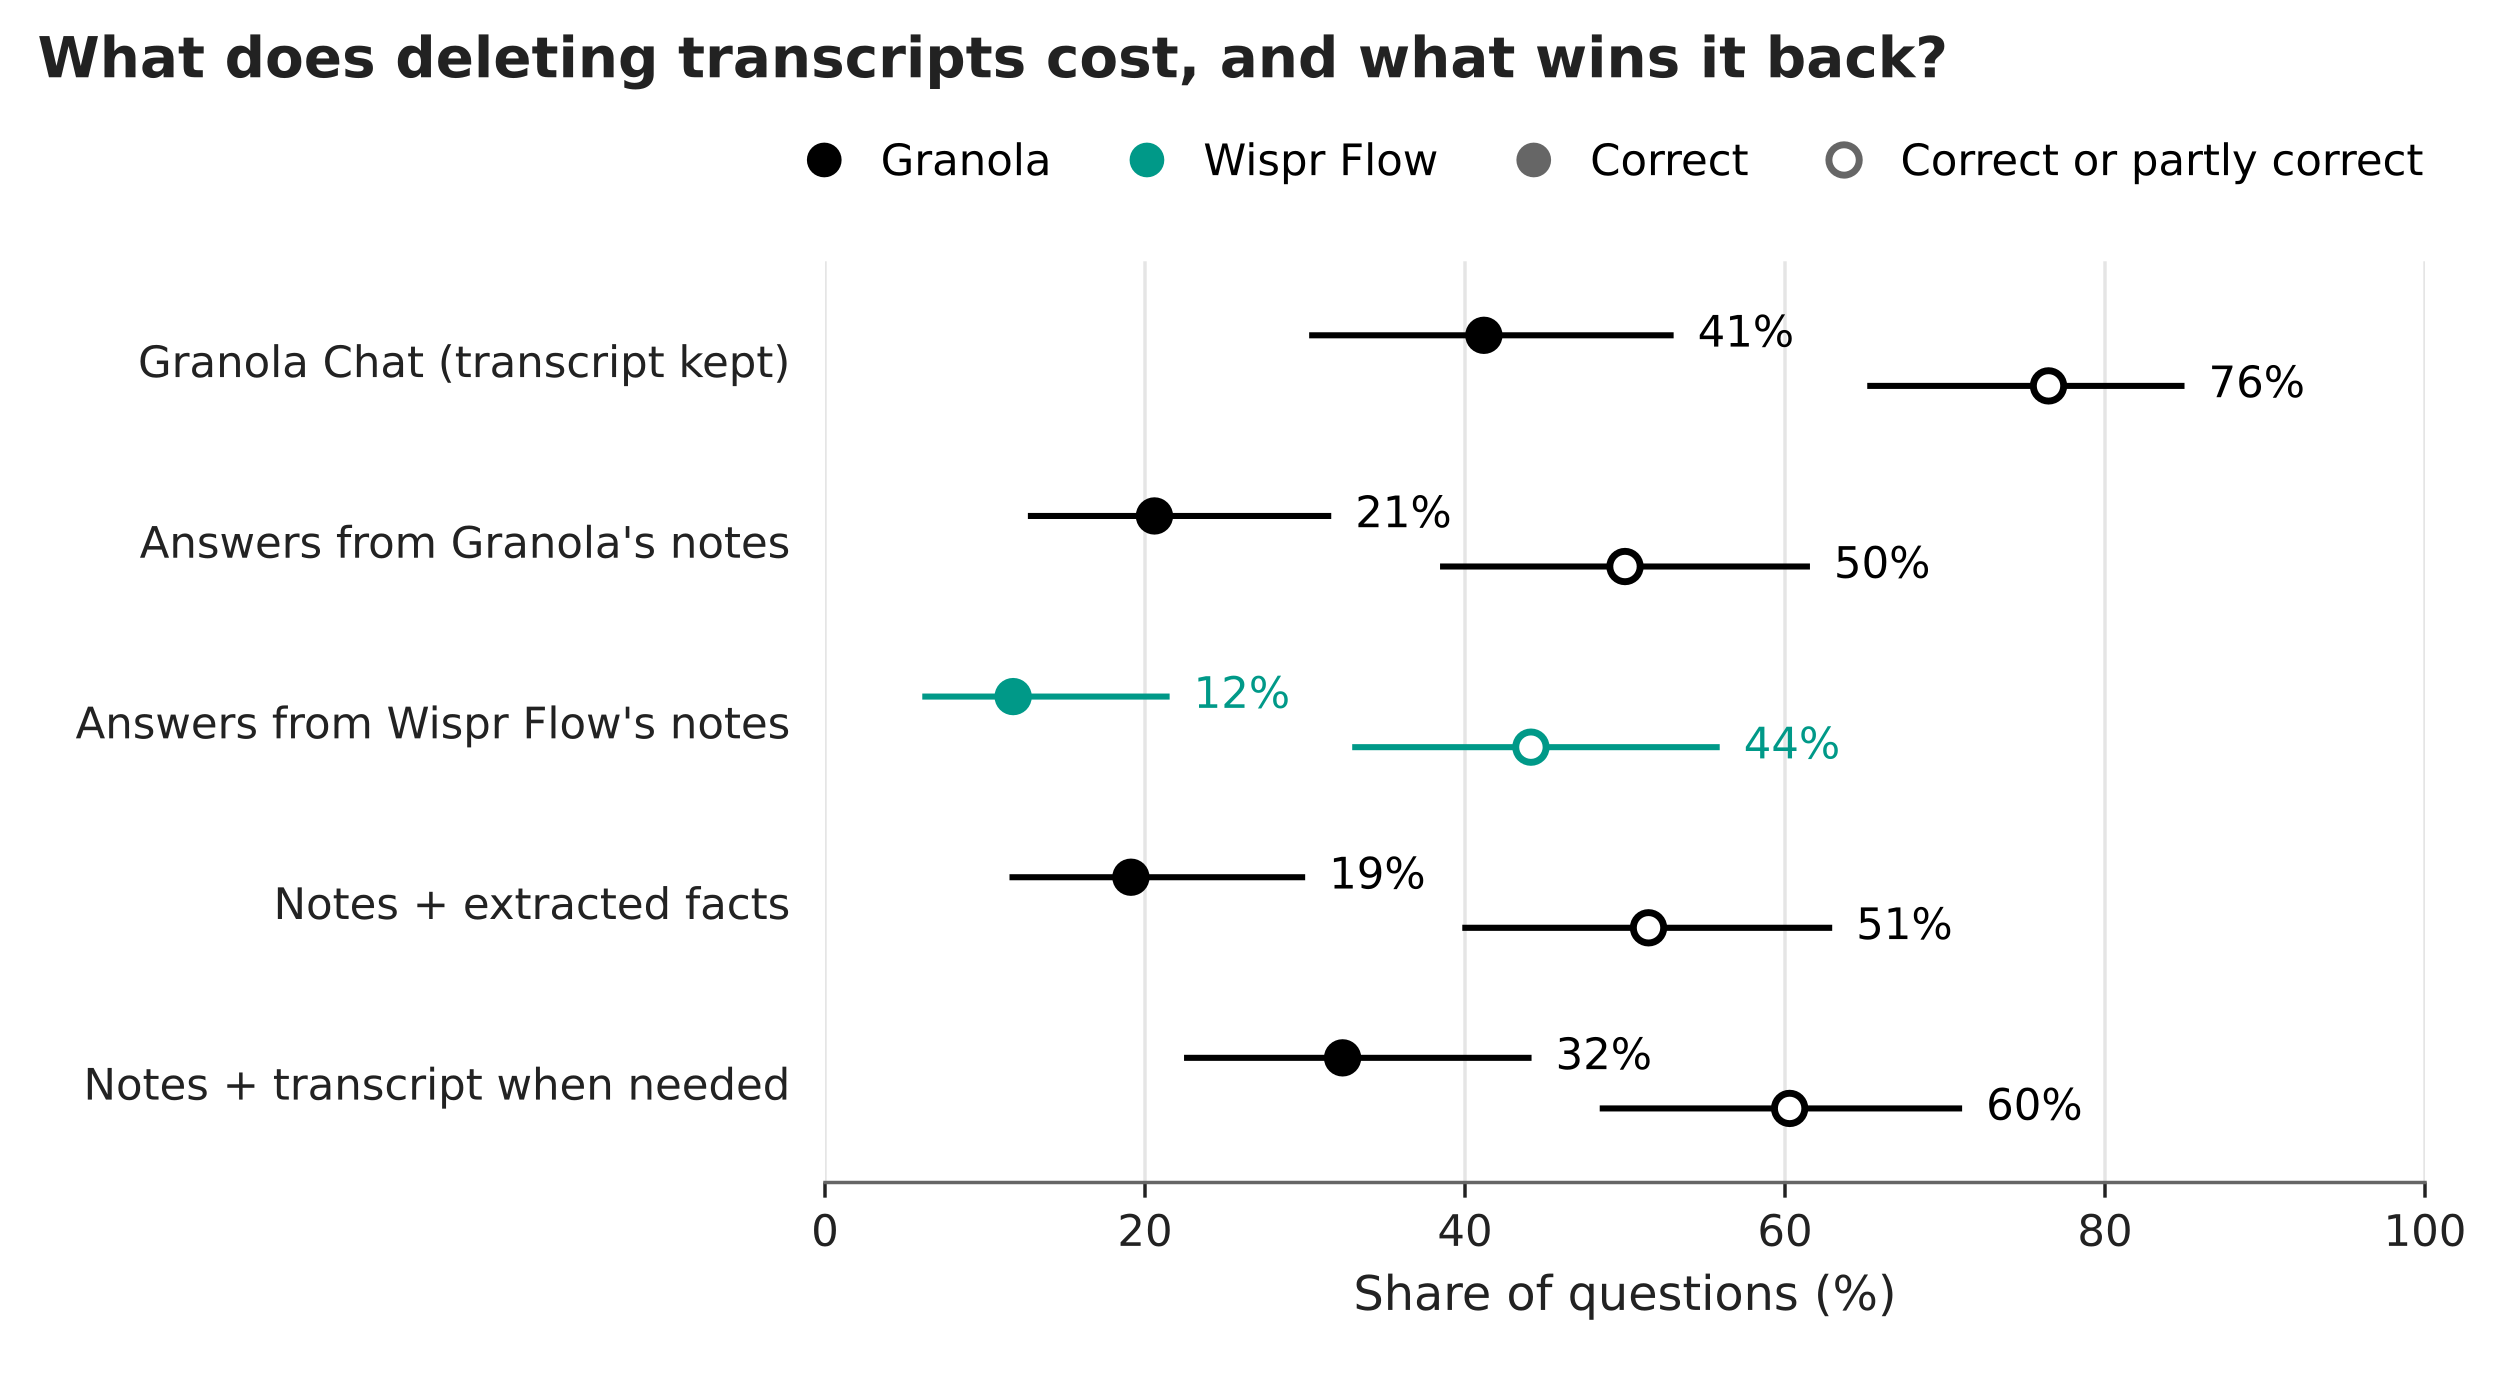
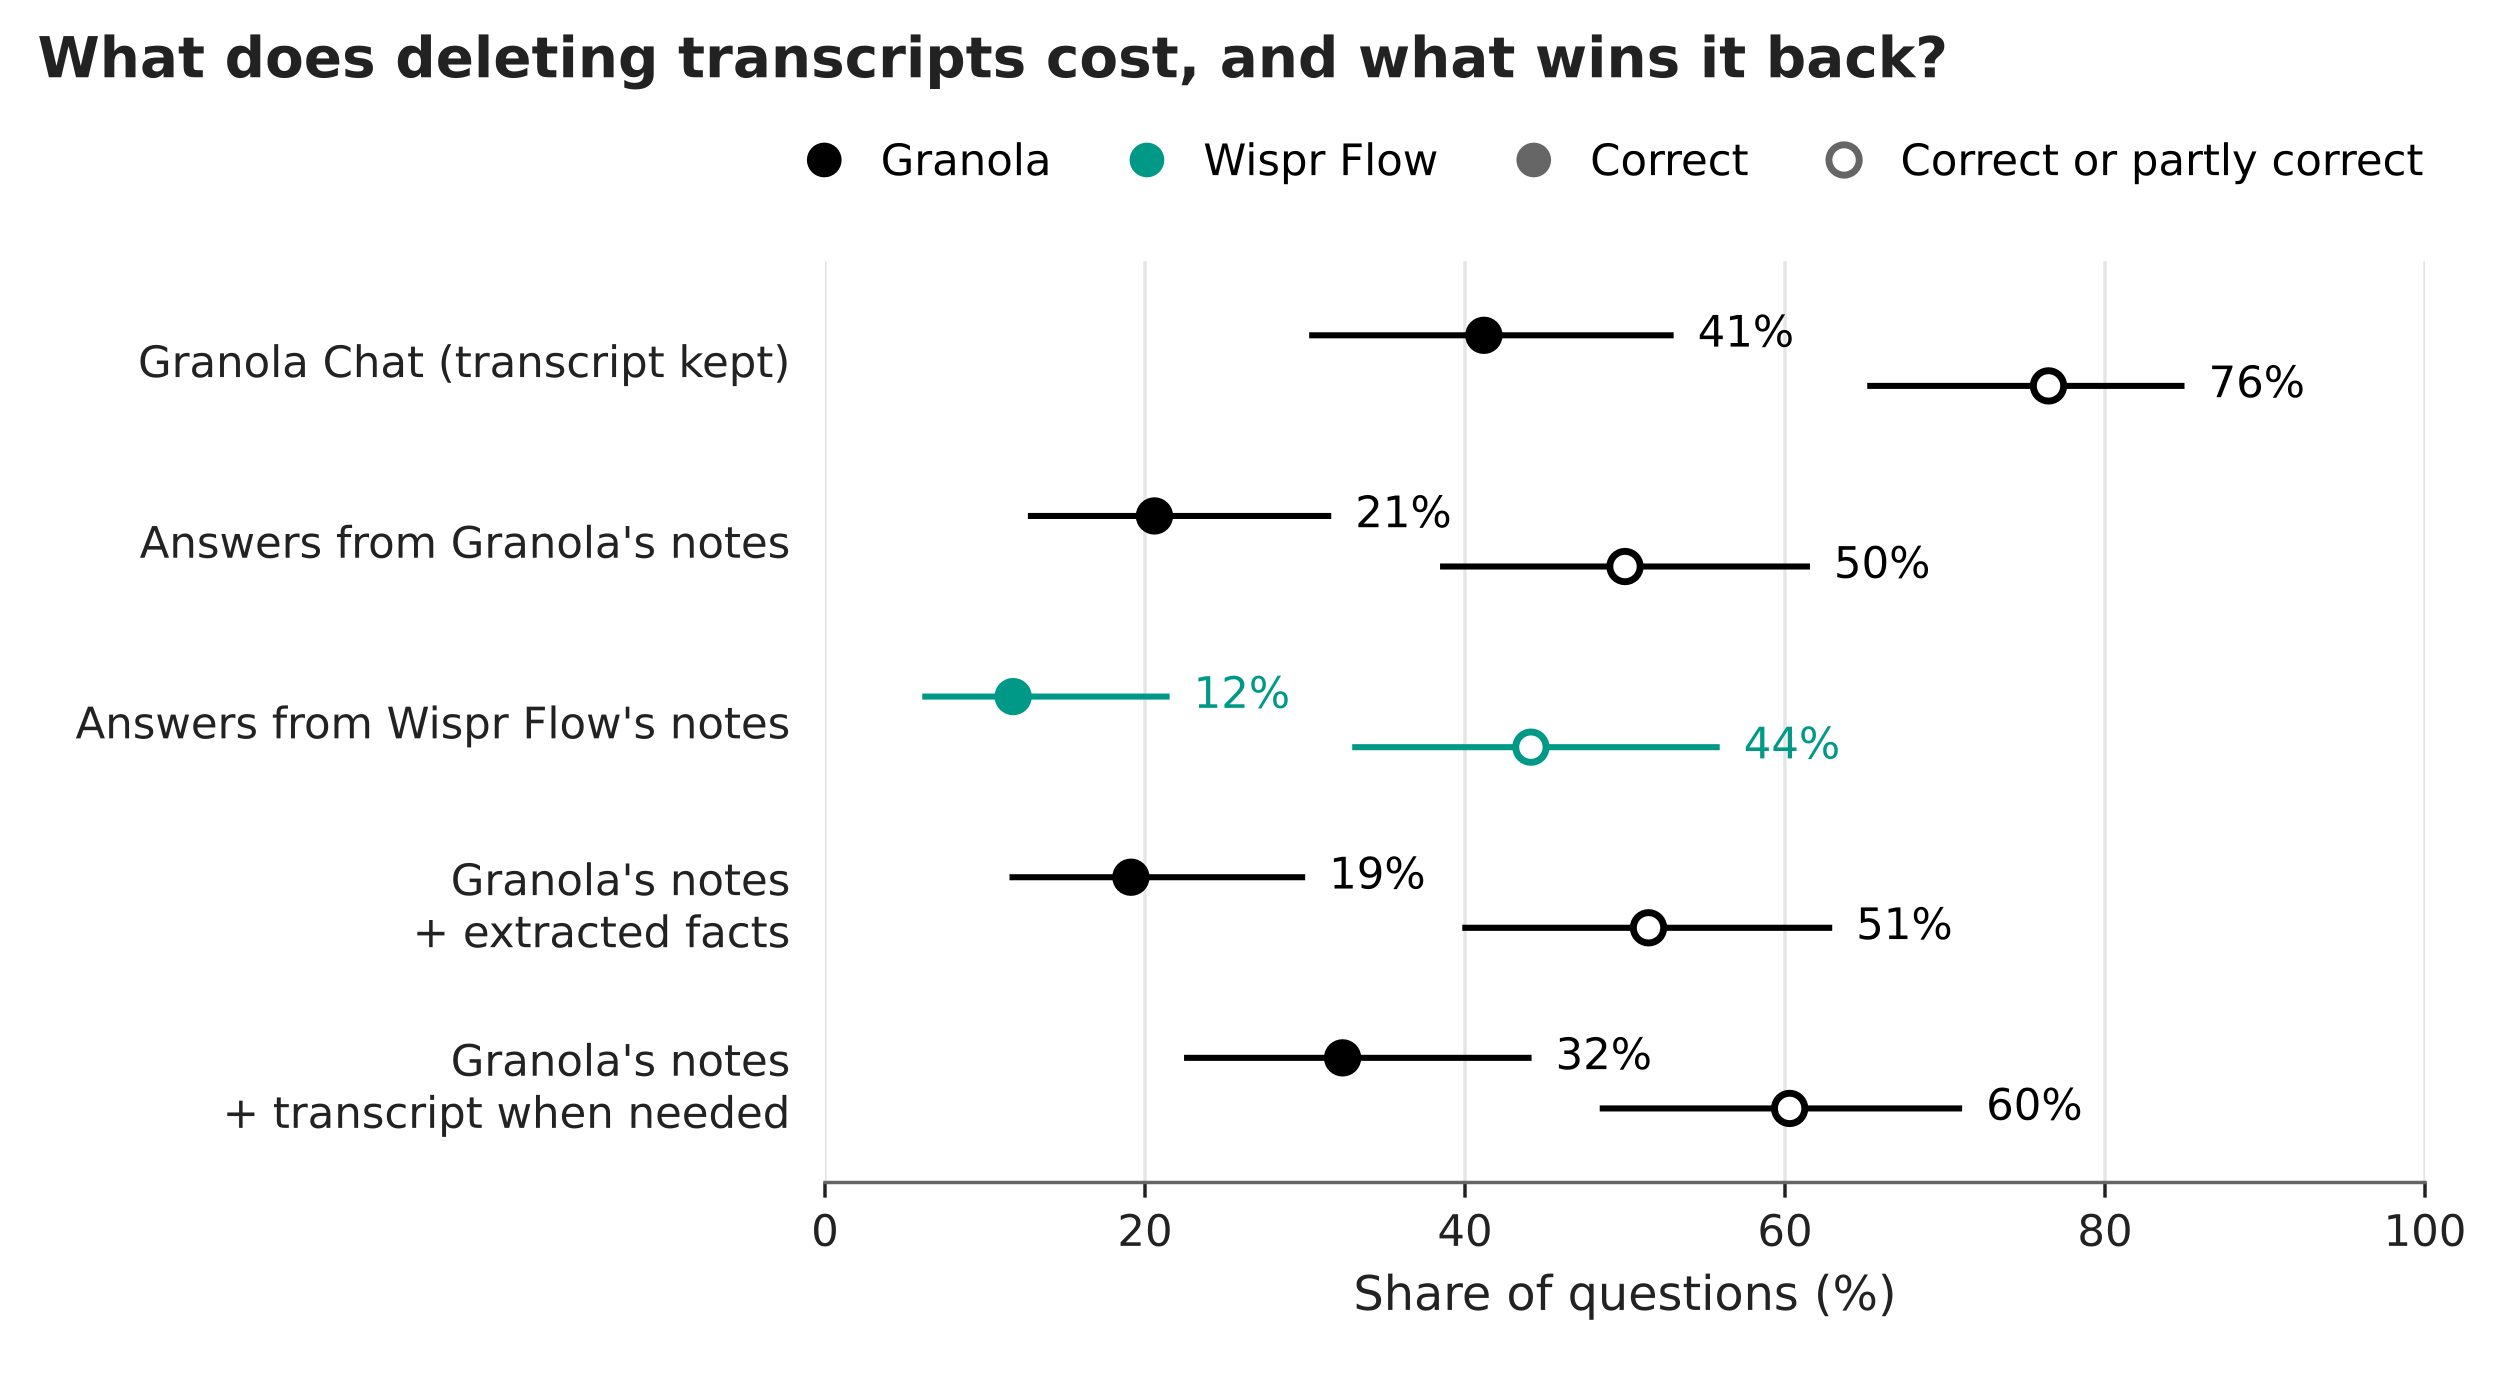
<svg xmlns="http://www.w3.org/2000/svg" xmlns:xlink="http://www.w3.org/1999/xlink" width="576pt" height="316.8pt" viewBox="0 0 576 316.8" version="1.1">
  <defs>
    <style type="text/css">*{stroke-linejoin: round; stroke-linecap: butt}</style>
  </defs>
  <g id="figure_1">
    <g id="patch_1">
      <path d="M 0 316.8  L 576 316.8  L 576 0  L 0 0  z " style="fill: #ffffff" />
    </g>
    <g id="axes_1">
      <g id="patch_2">
        <path d="M 190.08 272.448  L 558.72 272.448  L 558.72 60.192  L 190.08 60.192  z " style="fill: #ffffff" />
      </g>
      <g id="matplotlib.axis_1">
        <g id="xtick_1">
          <g id="line2d_1">
            <path d="M 190.08 272.448  L 190.08 60.192  " clip-path="url(#pc0f4f8e7a1)" style="fill: none; stroke: #e5e5e5; stroke-width: 0.8; stroke-linecap: square" />
          </g>
          <g id="line2d_2">
            <defs>
              <path id="mbfbeed4f77" d="M 0 0  L 0 3.5  " style="stroke: #222222; stroke-width: 0.8" />
            </defs>
            <g>
              <use xlink:href="#mbfbeed4f77" x="190.08" y="272.448" style="fill: #222222; stroke: #222222; stroke-width: 0.8" />
            </g>
          </g>
          <g id="text_1">
            <text style="font-size: 10px; font-family: 'DejaVu Sans', 'Helvetica', 'Arial', sans-serif; text-anchor: middle; fill: #222222" x="190.08" y="287.046" transform="rotate(-0 190.08 287.0457)">0</text>
          </g>
        </g>
        <g id="xtick_2">
          <g id="line2d_3">
            <path d="M 263.808 272.448  L 263.808 60.192  " clip-path="url(#pc0f4f8e7a1)" style="fill: none; stroke: #e5e5e5; stroke-width: 0.8; stroke-linecap: square" />
          </g>
          <g id="line2d_4">
            <g>
              <use xlink:href="#mbfbeed4f77" x="263.808" y="272.448" style="fill: #222222; stroke: #222222; stroke-width: 0.8" />
            </g>
          </g>
          <g id="text_2">
            <text style="font-size: 10px; font-family: 'DejaVu Sans', 'Helvetica', 'Arial', sans-serif; text-anchor: middle; fill: #222222" x="263.808" y="287.046" transform="rotate(-0 263.808 287.0457)">20</text>
          </g>
        </g>
        <g id="xtick_3">
          <g id="line2d_5">
            <path d="M 337.536 272.448  L 337.536 60.192  " clip-path="url(#pc0f4f8e7a1)" style="fill: none; stroke: #e5e5e5; stroke-width: 0.8; stroke-linecap: square" />
          </g>
          <g id="line2d_6">
            <g>
              <use xlink:href="#mbfbeed4f77" x="337.536" y="272.448" style="fill: #222222; stroke: #222222; stroke-width: 0.8" />
            </g>
          </g>
          <g id="text_3">
            <text style="font-size: 10px; font-family: 'DejaVu Sans', 'Helvetica', 'Arial', sans-serif; text-anchor: middle; fill: #222222" x="337.536" y="287.046" transform="rotate(-0 337.536 287.0457)">40</text>
          </g>
        </g>
        <g id="xtick_4">
          <g id="line2d_7">
            <path d="M 411.264 272.448  L 411.264 60.192  " clip-path="url(#pc0f4f8e7a1)" style="fill: none; stroke: #e5e5e5; stroke-width: 0.8; stroke-linecap: square" />
          </g>
          <g id="line2d_8">
            <g>
              <use xlink:href="#mbfbeed4f77" x="411.264" y="272.448" style="fill: #222222; stroke: #222222; stroke-width: 0.8" />
            </g>
          </g>
          <g id="text_4">
            <text style="font-size: 10px; font-family: 'DejaVu Sans', 'Helvetica', 'Arial', sans-serif; text-anchor: middle; fill: #222222" x="411.264" y="287.046" transform="rotate(-0 411.264 287.0457)">60</text>
          </g>
        </g>
        <g id="xtick_5">
          <g id="line2d_9">
            <path d="M 484.992 272.448  L 484.992 60.192  " clip-path="url(#pc0f4f8e7a1)" style="fill: none; stroke: #e5e5e5; stroke-width: 0.8; stroke-linecap: square" />
          </g>
          <g id="line2d_10">
            <g>
              <use xlink:href="#mbfbeed4f77" x="484.992" y="272.448" style="fill: #222222; stroke: #222222; stroke-width: 0.8" />
            </g>
          </g>
          <g id="text_5">
            <text style="font-size: 10px; font-family: 'DejaVu Sans', 'Helvetica', 'Arial', sans-serif; text-anchor: middle; fill: #222222" x="484.992" y="287.046" transform="rotate(-0 484.992 287.0457)">80</text>
          </g>
        </g>
        <g id="xtick_6">
          <g id="line2d_11">
            <path d="M 558.72 272.448  L 558.72 60.192  " clip-path="url(#pc0f4f8e7a1)" style="fill: none; stroke: #e5e5e5; stroke-width: 0.8; stroke-linecap: square" />
          </g>
          <g id="line2d_12">
            <g>
              <use xlink:href="#mbfbeed4f77" x="558.72" y="272.448" style="fill: #222222; stroke: #222222; stroke-width: 0.8" />
            </g>
          </g>
          <g id="text_6">
            <text style="font-size: 10px; font-family: 'DejaVu Sans', 'Helvetica', 'Arial', sans-serif; text-anchor: middle; fill: #222222" x="558.72" y="287.046" transform="rotate(-0 558.72 287.0457)">100</text>
          </g>
        </g>
        <g id="text_7">
          <text style="font-size: 11px; font-family: 'DejaVu Sans', 'Helvetica', 'Arial', sans-serif; text-anchor: middle; fill: #222222" x="374.4" y="301.806" transform="rotate(-0 374.4 301.8063)">Share of questions (%)</text>
        </g>
      </g>
      <g id="matplotlib.axis_2">
        <g id="ytick_1">
          <g id="line2d_13" />
          <g id="text_8">
            <text style="font-size: 10px; font-family: 'DejaVu Sans', 'Helvetica', 'Arial', sans-serif; text-anchor: end; fill: #222222" x="182.08" y="86.882" transform="rotate(-0 182.08 86.88157)">Granola Chat (transcript kept)</text>
          </g>
        </g>
        <g id="ytick_2">
          <g id="line2d_14" />
          <g id="text_9">
            <text style="font-size: 10px; font-family: 'DejaVu Sans', 'Helvetica', 'Arial', sans-serif; text-anchor: end; fill: #222222" x="182.08" y="128.5" transform="rotate(-0 182.08 128.5004)">Answers from Granola's notes</text>
          </g>
        </g>
        <g id="ytick_3">
          <g id="line2d_15" />
          <g id="text_10">
            <text style="font-size: 10px; font-family: 'DejaVu Sans', 'Helvetica', 'Arial', sans-serif; text-anchor: end; fill: #222222" x="182.08" y="170.119" transform="rotate(-0 182.08 170.1192)">Answers from Wispr Flow's notes</text>
          </g>
        </g>
        <g id="ytick_4">
          <g id="line2d_16" />
          <g id="text_11">
-             <text style="font-size: 10px; font-family: 'DejaVu Sans', 'Helvetica', 'Arial', sans-serif; text-anchor: end; fill: #222222" x="182.08" y="211.738" transform="rotate(-0 182.08 211.738)">Notes + extracted facts</text>
+             <text style="font-size: 10px; font-family: 'DejaVu Sans', 'Helvetica', 'Arial', sans-serif; fill: #222222" transform="translate(103.855 206.2372)">Granola's notes</text>
+             <text style="font-size: 10px; font-family: 'DejaVu Sans', 'Helvetica', 'Arial', sans-serif; fill: #222222" transform="translate(95.09094 218.2399)">+ extracted facts</text>
          </g>
        </g>
        <g id="ytick_5">
          <g id="line2d_17" />
          <g id="text_12">
-             <text style="font-size: 10px; font-family: 'DejaVu Sans', 'Helvetica', 'Arial', sans-serif; text-anchor: end; fill: #222222" x="182.08" y="253.357" transform="rotate(-0 182.08 253.3569)">Notes + transcript when needed</text>
+             <text style="font-size: 10px; font-family: 'DejaVu Sans', 'Helvetica', 'Arial', sans-serif; fill: #222222" transform="translate(103.855 247.856)">Granola's notes</text>
+             <text style="font-size: 10px; font-family: 'DejaVu Sans', 'Helvetica', 'Arial', sans-serif; fill: #222222" transform="translate(51.30344 259.8587)">+ transcript when needed</text>
          </g>
        </g>
      </g>
      <g id="line2d_18">
        <path d="M 301.63 77.256  L 385.607 77.256  " clip-path="url(#pc0f4f8e7a1)" style="fill: none; stroke: #000000; stroke-width: 1.4" />
      </g>
      <g id="line2d_19">
        <path d="M 430.212 88.909  L 503.313 88.909  " clip-path="url(#pc0f4f8e7a1)" style="fill: none; stroke: #000000; stroke-width: 1.4" />
      </g>
      <g id="line2d_20">
        <path d="M 236.824 118.875  L 306.718 118.875  " clip-path="url(#pc0f4f8e7a1)" style="fill: none; stroke: #000000; stroke-width: 1.4" />
      </g>
      <g id="line2d_21">
        <path d="M 331.785 130.528  L 417.015 130.528  " clip-path="url(#pc0f4f8e7a1)" style="fill: none; stroke: #000000; stroke-width: 1.4" />
      </g>
      <g id="line2d_22">
        <path d="M 212.493 160.493  L 269.485 160.493  " clip-path="url(#pc0f4f8e7a1)" style="fill: none; stroke: #009988; stroke-width: 1.4" />
      </g>
      <g id="line2d_23">
        <path d="M 311.547 172.147  L 396.223 172.147  " clip-path="url(#pc0f4f8e7a1)" style="fill: none; stroke: #009988; stroke-width: 1.4" />
      </g>
      <g id="line2d_24">
        <path d="M 232.584 202.112  L 300.709 202.112  " clip-path="url(#pc0f4f8e7a1)" style="fill: none; stroke: #000000; stroke-width: 1.4" />
      </g>
      <g id="line2d_25">
        <path d="M 336.909 213.765  L 422.139 213.765  " clip-path="url(#pc0f4f8e7a1)" style="fill: none; stroke: #000000; stroke-width: 1.4" />
      </g>
      <g id="line2d_26">
        <path d="M 272.803 243.731  L 352.871 243.731  " clip-path="url(#pc0f4f8e7a1)" style="fill: none; stroke: #000000; stroke-width: 1.4" />
      </g>
      <g id="line2d_27">
        <path d="M 368.575 255.384  L 452.072 255.384  " clip-path="url(#pc0f4f8e7a1)" style="fill: none; stroke: #000000; stroke-width: 1.4" />
      </g>
      <g id="patch_3">
        <path d="M 190.08 272.448  L 558.72 272.448  " style="fill: none; stroke: #666666; stroke-width: 0.8; stroke-linejoin: miter; stroke-linecap: square" />
      </g>
      <g id="line2d_28">
        <defs>
          <path id="m32c37ead56" d="M 0 3.5  C 0.928 3.5 1.819 3.131 2.475 2.475  C 3.131 1.819 3.5 0.928 3.5 0  C 3.5 -0.928 3.131 -1.819 2.475 -2.475  C 1.819 -3.131 0.928 -3.5 0 -3.5  C -0.928 -3.5 -1.819 -3.131 -2.475 -2.475  C -3.131 -1.819 -3.5 -0.928 -3.5 0  C -3.5 0.928 -3.131 1.819 -2.475 2.475  C -1.819 3.131 -0.928 3.5 0 3.5  z " style="stroke: #000000; stroke-width: 1.6" />
        </defs>
        <g clip-path="url(#pc0f4f8e7a1)">
          <use xlink:href="#m32c37ead56" x="341.886" y="77.256" style="stroke: #000000; stroke-width: 1.6" />
        </g>
      </g>
      <g id="text_13">
        <text style="font-size: 10px; font-family: 'DejaVu Sans', 'Helvetica', 'Arial', sans-serif; text-anchor: start" x="391.136" y="79.853" transform="rotate(-0 391.1363 79.85337)">41%</text>
      </g>
      <g id="line2d_29">
        <defs>
          <path id="m1139bbc73b" d="M 0 3.5  C 0.928 3.5 1.819 3.131 2.475 2.475  C 3.131 1.819 3.5 0.928 3.5 0  C 3.5 -0.928 3.131 -1.819 2.475 -2.475  C 1.819 -3.131 0.928 -3.5 0 -3.5  C -0.928 -3.5 -1.819 -3.131 -2.475 -2.475  C -3.131 -1.819 -3.5 -0.928 -3.5 0  C -3.5 0.928 -3.131 1.819 -2.475 2.475  C -1.819 3.131 -0.928 3.5 0 3.5  z " style="stroke: #000000; stroke-width: 1.6" />
        </defs>
        <g clip-path="url(#pc0f4f8e7a1)">
          <use xlink:href="#m1139bbc73b" x="471.979" y="88.909" style="fill: #ffffff; stroke: #000000; stroke-width: 1.6" />
        </g>
      </g>
      <g id="text_14">
        <text style="font-size: 10px; font-family: 'DejaVu Sans', 'Helvetica', 'Arial', sans-serif; text-anchor: start" x="508.843" y="91.507" transform="rotate(-0 508.843 91.50664)">76%</text>
      </g>
      <g id="line2d_30">
        <g clip-path="url(#pc0f4f8e7a1)">
          <use xlink:href="#m32c37ead56" x="265.983" y="118.875" style="stroke: #000000; stroke-width: 1.6" />
        </g>
      </g>
      <g id="text_15">
        <text style="font-size: 10px; font-family: 'DejaVu Sans', 'Helvetica', 'Arial', sans-serif; text-anchor: start" x="312.247" y="121.472" transform="rotate(-0 312.2473 121.4722)">21%</text>
      </g>
      <g id="line2d_31">
        <g clip-path="url(#pc0f4f8e7a1)">
          <use xlink:href="#m1139bbc73b" x="374.4" y="130.528" style="fill: #ffffff; stroke: #000000; stroke-width: 1.6" />
        </g>
      </g>
      <g id="text_16">
        <text style="font-size: 10px; font-family: 'DejaVu Sans', 'Helvetica', 'Arial', sans-serif; text-anchor: start" x="422.544" y="133.125" transform="rotate(-0 422.5444 133.1255)">50%</text>
      </g>
      <g id="line2d_32">
        <defs>
          <path id="m3b7db2d6f1" d="M 0 3.5  C 0.928 3.5 1.819 3.131 2.475 2.475  C 3.131 1.819 3.5 0.928 3.5 0  C 3.5 -0.928 3.131 -1.819 2.475 -2.475  C 1.819 -3.131 0.928 -3.5 0 -3.5  C -0.928 -3.5 -1.819 -3.131 -2.475 -2.475  C -3.131 -1.819 -3.5 -0.928 -3.5 0  C -3.5 0.928 -3.131 1.819 -2.475 2.475  C -1.819 3.131 -0.928 3.5 0 3.5  z " style="stroke: #009988; stroke-width: 1.6" />
        </defs>
        <g clip-path="url(#pc0f4f8e7a1)">
          <use xlink:href="#m3b7db2d6f1" x="233.432" y="160.493" style="fill: #009988; stroke: #009988; stroke-width: 1.6" />
        </g>
      </g>
      <g id="text_17">
        <text style="font-size: 10px; font-family: 'DejaVu Sans', 'Helvetica', 'Arial', sans-serif; text-anchor: start; fill: #009988" x="275.015" y="163.091" transform="rotate(-0 275.0147 163.091)">12%</text>
      </g>
      <g id="line2d_33">
        <defs>
          <path id="m6c019f1865" d="M 0 3.5  C 0.928 3.5 1.819 3.131 2.475 2.475  C 3.131 1.819 3.5 0.928 3.5 0  C 3.5 -0.928 3.131 -1.819 2.475 -2.475  C 1.819 -3.131 0.928 -3.5 0 -3.5  C -0.928 -3.5 -1.819 -3.131 -2.475 -2.475  C -3.131 -1.819 -3.5 -0.928 -3.5 0  C -3.5 0.928 -3.131 1.819 -2.475 2.475  C -1.819 3.131 -0.928 3.5 0 3.5  z " style="stroke: #009988; stroke-width: 1.6" />
        </defs>
        <g clip-path="url(#pc0f4f8e7a1)">
          <use xlink:href="#m6c019f1865" x="352.724" y="172.147" style="fill: #ffffff; stroke: #009988; stroke-width: 1.6" />
        </g>
      </g>
      <g id="text_18">
        <text style="font-size: 10px; font-family: 'DejaVu Sans', 'Helvetica', 'Arial', sans-serif; text-anchor: start; fill: #009988" x="401.753" y="174.744" transform="rotate(-0 401.7531 174.7443)">44%</text>
      </g>
      <g id="line2d_34">
        <g clip-path="url(#pc0f4f8e7a1)">
          <use xlink:href="#m32c37ead56" x="260.564" y="202.112" style="stroke: #000000; stroke-width: 1.6" />
        </g>
      </g>
      <g id="text_19">
        <text style="font-size: 10px; font-family: 'DejaVu Sans', 'Helvetica', 'Arial', sans-serif; text-anchor: start" x="306.238" y="204.71" transform="rotate(-0 306.2385 204.7098)">19%</text>
      </g>
      <g id="line2d_35">
        <g clip-path="url(#pc0f4f8e7a1)">
          <use xlink:href="#m1139bbc73b" x="379.819" y="213.765" style="fill: #ffffff; stroke: #000000; stroke-width: 1.6" />
        </g>
      </g>
      <g id="text_20">
        <text style="font-size: 10px; font-family: 'DejaVu Sans', 'Helvetica', 'Arial', sans-serif; text-anchor: start" x="427.668" y="216.363" transform="rotate(-0 427.6685 216.3631)">51%</text>
      </g>
      <g id="line2d_36">
        <g clip-path="url(#pc0f4f8e7a1)">
          <use xlink:href="#m32c37ead56" x="309.335" y="243.731" style="stroke: #000000; stroke-width: 1.6" />
        </g>
      </g>
      <g id="text_21">
        <text style="font-size: 10px; font-family: 'DejaVu Sans', 'Helvetica', 'Arial', sans-serif; text-anchor: start" x="358.401" y="246.329" transform="rotate(-0 358.401 246.3287)">32%</text>
      </g>
      <g id="line2d_37">
        <g clip-path="url(#pc0f4f8e7a1)">
          <use xlink:href="#m1139bbc73b" x="412.333" y="255.384" style="fill: #ffffff; stroke: #000000; stroke-width: 1.6" />
        </g>
      </g>
      <g id="text_22">
        <text style="font-size: 10px; font-family: 'DejaVu Sans', 'Helvetica', 'Arial', sans-serif; text-anchor: start" x="457.602" y="257.982" transform="rotate(-0 457.602 257.9819)">60%</text>
      </g>
    </g>
    <g id="text_23">
      <text style="font-weight: 700; font-size: 13px; font-family: 'DejaVu Sans', 'Helvetica', 'Arial', sans-serif; text-anchor: start; fill: #222222" x="8.64" y="17.798" transform="rotate(-0 8.64 17.79797)">What does deleting transcripts cost, and what wins it back?</text>
    </g>
    <g id="legend_1">
      <g id="line2d_38">
        <defs>
          <path id="m8a36d6e8a3" d="M 0 3.5  C 0.928 3.5 1.819 3.131 2.475 2.475  C 3.131 1.819 3.5 0.928 3.5 0  C 3.5 -0.928 3.131 -1.819 2.475 -2.475  C 1.819 -3.131 0.928 -3.5 0 -3.5  C -0.928 -3.5 -1.819 -3.131 -2.475 -2.475  C -3.131 -1.819 -3.5 -0.928 -3.5 0  C -3.5 0.928 -3.131 1.819 -2.475 2.475  C -1.819 3.131 -0.928 3.5 0 3.5  z " style="stroke: #000000" />
        </defs>
        <g>
          <use xlink:href="#m8a36d6e8a3" x="189.907" y="36.858" style="stroke: #000000" />
        </g>
      </g>
      <g id="text_24">
        <text style="font-size: 10px; font-family: 'DejaVu Sans', 'Helvetica', 'Arial', sans-serif; text-anchor: start" x="202.907" y="40.358" transform="rotate(-0 202.9069 40.35844)">Granola</text>
      </g>
      <g id="line2d_39">
        <defs>
          <path id="ma268e7b4b4" d="M 0 3.5  C 0.928 3.5 1.819 3.131 2.475 2.475  C 3.131 1.819 3.5 0.928 3.5 0  C 3.5 -0.928 3.131 -1.819 2.475 -2.475  C 1.819 -3.131 0.928 -3.5 0 -3.5  C -0.928 -3.5 -1.819 -3.131 -2.475 -2.475  C -3.131 -1.819 -3.5 -0.928 -3.5 0  C -3.5 0.928 -3.131 1.819 -2.475 2.475  C -1.819 3.131 -0.928 3.5 0 3.5  z " style="stroke: #009988" />
        </defs>
        <g>
          <use xlink:href="#ma268e7b4b4" x="264.257" y="36.858" style="fill: #009988; stroke: #009988" />
        </g>
      </g>
      <g id="text_25">
        <text style="font-size: 10px; font-family: 'DejaVu Sans', 'Helvetica', 'Arial', sans-serif; text-anchor: start" x="277.257" y="40.358" transform="rotate(-0 277.2569 40.35844)">Wispr Flow</text>
      </g>
      <g id="line2d_40">
        <defs>
          <path id="m8075b79335" d="M 0 3.5  C 0.928 3.5 1.819 3.131 2.475 2.475  C 3.131 1.819 3.5 0.928 3.5 0  C 3.5 -0.928 3.131 -1.819 2.475 -2.475  C 1.819 -3.131 0.928 -3.5 0 -3.5  C -0.928 -3.5 -1.819 -3.131 -2.475 -2.475  C -3.131 -1.819 -3.5 -0.928 -3.5 0  C -3.5 0.928 -3.131 1.819 -2.475 2.475  C -1.819 3.131 -0.928 3.5 0 3.5  z " style="stroke: #666666" />
        </defs>
        <g>
          <use xlink:href="#m8075b79335" x="353.376" y="36.858" style="fill: #666666; stroke: #666666" />
        </g>
      </g>
      <g id="text_26">
        <text style="font-size: 10px; font-family: 'DejaVu Sans', 'Helvetica', 'Arial', sans-serif; text-anchor: start" x="366.376" y="40.358" transform="rotate(-0 366.3756 40.35844)">Correct</text>
      </g>
      <g id="line2d_41">
        <defs>
          <path id="m4753dbabb0" d="M 0 3.5  C 0.928 3.5 1.819 3.131 2.475 2.475  C 3.131 1.819 3.5 0.928 3.5 0  C 3.5 -0.928 3.131 -1.819 2.475 -2.475  C 1.819 -3.131 0.928 -3.5 0 -3.5  C -0.928 -3.5 -1.819 -3.131 -2.475 -2.475  C -3.131 -1.819 -3.5 -0.928 -3.5 0  C -3.5 0.928 -3.131 1.819 -2.475 2.475  C -1.819 3.131 -0.928 3.5 0 3.5  z " style="stroke: #666666; stroke-width: 1.6" />
        </defs>
        <g>
          <use xlink:href="#m4753dbabb0" x="424.876" y="36.858" style="fill: #ffffff; stroke: #666666; stroke-width: 1.6" />
        </g>
      </g>
      <g id="text_27">
        <text style="font-size: 10px; font-family: 'DejaVu Sans', 'Helvetica', 'Arial', sans-serif; text-anchor: start" x="437.876" y="40.358" transform="rotate(-0 437.8756 40.35844)">Correct or partly correct</text>
      </g>
    </g>
  </g>
  <defs>
    <clipPath id="pc0f4f8e7a1">
      <rect x="190.08" y="60.192" width="368.64" height="212.256" />
    </clipPath>
  </defs>
</svg>
